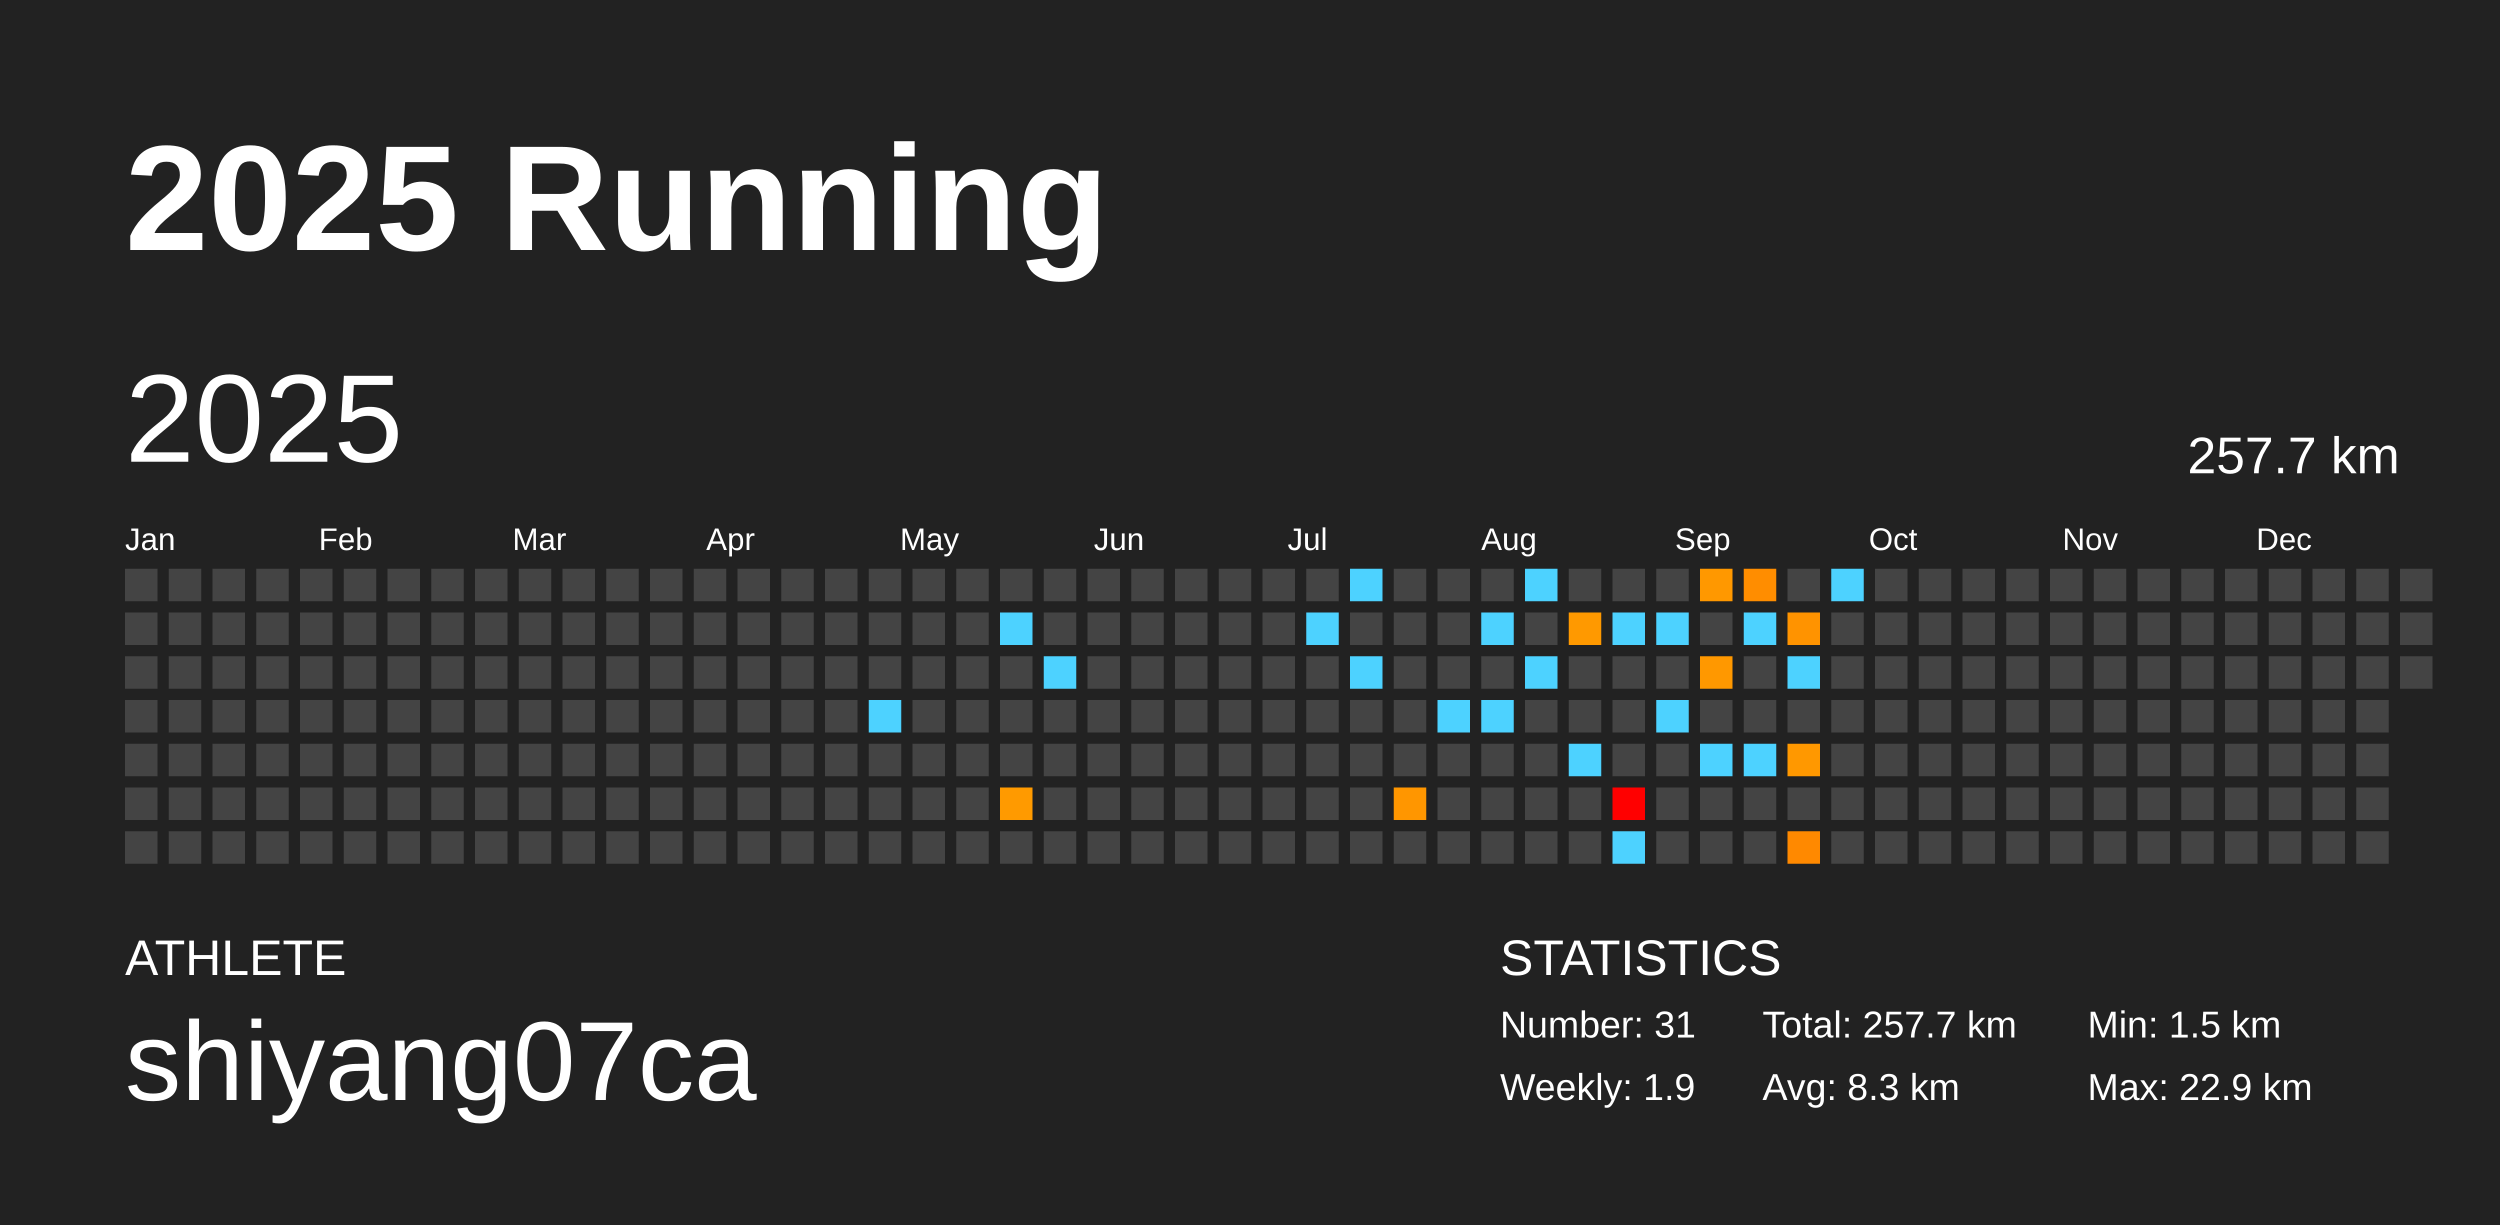
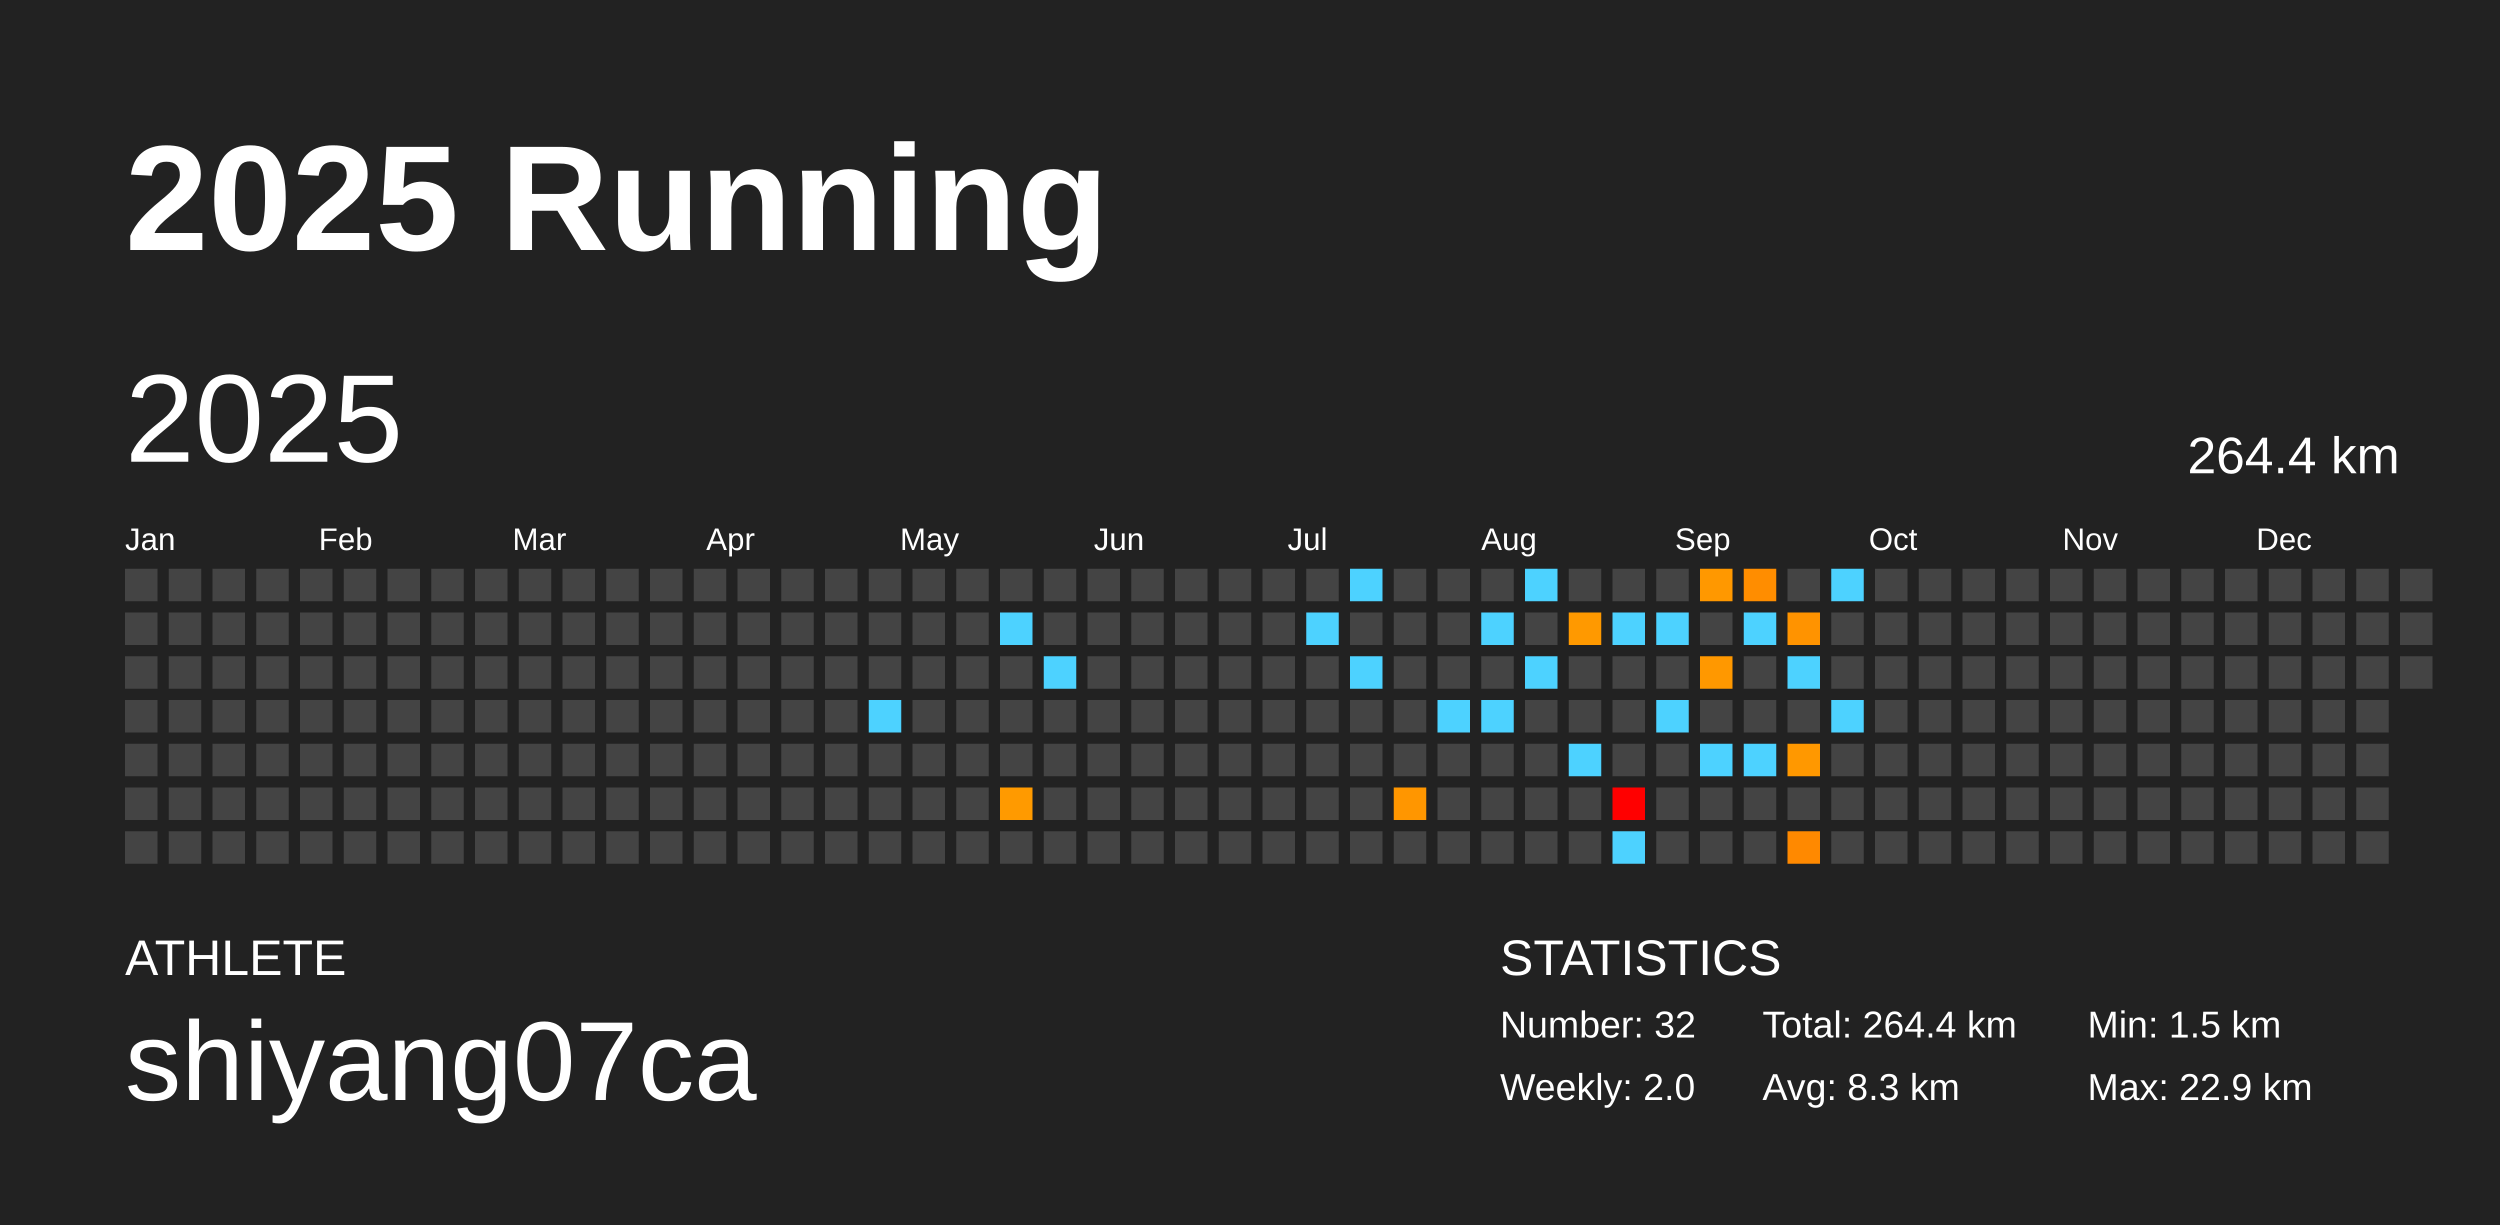
<svg xmlns="http://www.w3.org/2000/svg" baseProfile="full" height="98mm" version="1.1" viewBox="0,0,200,98" width="200mm">
  <defs />
  <rect fill="#222222" height="98" width="200" x="0" y="0" />
  <text fill="#FFFFFF" style="font-size:12px; font-family:Arial; font-weight:bold;" x="10" y="20">2025 Running</text>
  <text fill="#FFFFFF" style="font-size:4px; font-family:Arial" x="10" y="78">ATHLETE</text>
  <text fill="#FFFFFF" style="font-size:9px; font-family:Arial" x="10" y="88">shiyang07ca</text>
  <text fill="#FFFFFF" style="font-size:4px; font-family:Arial" x="120" y="78">STATISTICS</text>
-   <text fill="#FFFFFF" style="font-size:3px; font-family:Arial" x="120" y="83">Number: 31</text>
-   <text fill="#FFFFFF" style="font-size:3px; font-family:Arial" x="120" y="88">Weekly: 1.9</text>
-   <text fill="#FFFFFF" style="font-size:3px; font-family:Arial" x="141" y="83">Total: 257.7 km</text>
+   <text fill="#FFFFFF" style="font-size:3px; font-family:Arial" x="120" y="83">Number: 32</text>
+   <text fill="#FFFFFF" style="font-size:3px; font-family:Arial" x="120" y="88">Weekly: 2.0</text>
+   <text fill="#FFFFFF" style="font-size:3px; font-family:Arial" x="141" y="83">Total: 264.4 km</text>
  <text fill="#FFFFFF" style="font-size:3px; font-family:Arial" x="141" y="88">Avg: 8.3 km</text>
  <text fill="#FFFFFF" style="font-size:3px; font-family:Arial" x="167" y="83">Min: 1.5 km</text>
  <text fill="#FFFFFF" style="font-size:3px; font-family:Arial" x="167" y="88">Max: 22.9 km</text>
  <text dominant-baseline="hanging" fill="#FFFFFF" style="font-size:10.0px; font-family:Arial;" x="10" y="30">2025</text>
-   <text dominant-baseline="hanging" fill="#FFFFFF" style="font-size:4.125px; font-family:Arial;" x="175" y="35">257.7 km</text>
+   <text dominant-baseline="hanging" fill="#FFFFFF" style="font-size:4.125px; font-family:Arial;" x="175" y="35">264.4 km</text>
  <text fill="#FFFFFF" style="font-size:2.5px; font-family:Arial" x="10.0" y="44">Jan</text>
  <text fill="#FFFFFF" style="font-size:2.5px; font-family:Arial" x="25.5" y="44">Feb</text>
  <text fill="#FFFFFF" style="font-size:2.5px; font-family:Arial" x="41.0" y="44">Mar</text>
  <text fill="#FFFFFF" style="font-size:2.5px; font-family:Arial" x="56.5" y="44">Apr</text>
  <text fill="#FFFFFF" style="font-size:2.5px; font-family:Arial" x="72.0" y="44">May</text>
  <text fill="#FFFFFF" style="font-size:2.5px; font-family:Arial" x="87.5" y="44">Jun</text>
  <text fill="#FFFFFF" style="font-size:2.5px; font-family:Arial" x="103.0" y="44">Jul</text>
  <text fill="#FFFFFF" style="font-size:2.5px; font-family:Arial" x="118.5" y="44">Aug</text>
  <text fill="#FFFFFF" style="font-size:2.5px; font-family:Arial" x="134.0" y="44">Sep</text>
  <text fill="#FFFFFF" style="font-size:2.5px; font-family:Arial" x="149.5" y="44">Oct</text>
  <text fill="#FFFFFF" style="font-size:2.5px; font-family:Arial" x="165.0" y="44">Nov</text>
  <text fill="#FFFFFF" style="font-size:2.5px; font-family:Arial" x="180.5" y="44">Dec</text>
  <rect fill="#444444" height="2.6" width="2.6" x="10.0" y="45.5" />
  <rect fill="#444444" height="2.6" width="2.6" x="10.0" y="49.0" />
  <rect fill="#444444" height="2.6" width="2.6" x="10.0" y="52.5" />
  <rect fill="#444444" height="2.6" width="2.6" x="10.0" y="56.0" />
  <rect fill="#444444" height="2.6" width="2.6" x="10.0" y="59.5" />
  <rect fill="#444444" height="2.6" width="2.6" x="10.0" y="63.0" />
  <rect fill="#444444" height="2.6" width="2.6" x="10.0" y="66.5" />
  <rect fill="#444444" height="2.6" width="2.6" x="13.5" y="45.5" />
  <rect fill="#444444" height="2.6" width="2.6" x="13.5" y="49.0" />
  <rect fill="#444444" height="2.6" width="2.6" x="13.5" y="52.5" />
  <rect fill="#444444" height="2.6" width="2.6" x="13.5" y="56.0" />
  <rect fill="#444444" height="2.6" width="2.6" x="13.5" y="59.5" />
  <rect fill="#444444" height="2.6" width="2.6" x="13.5" y="63.0" />
  <rect fill="#444444" height="2.6" width="2.6" x="13.5" y="66.5" />
  <rect fill="#444444" height="2.6" width="2.6" x="17.0" y="45.5" />
  <rect fill="#444444" height="2.6" width="2.6" x="17.0" y="49.0" />
  <rect fill="#444444" height="2.6" width="2.6" x="17.0" y="52.5" />
  <rect fill="#444444" height="2.6" width="2.6" x="17.0" y="56.0" />
  <rect fill="#444444" height="2.6" width="2.6" x="17.0" y="59.5" />
  <rect fill="#444444" height="2.6" width="2.6" x="17.0" y="63.0" />
  <rect fill="#444444" height="2.6" width="2.6" x="17.0" y="66.5" />
  <rect fill="#444444" height="2.6" width="2.6" x="20.5" y="45.5" />
  <rect fill="#444444" height="2.6" width="2.6" x="20.5" y="49.0" />
  <rect fill="#444444" height="2.6" width="2.6" x="20.5" y="52.5" />
  <rect fill="#444444" height="2.6" width="2.6" x="20.5" y="56.0" />
  <rect fill="#444444" height="2.6" width="2.6" x="20.5" y="59.5" />
  <rect fill="#444444" height="2.6" width="2.6" x="20.5" y="63.0" />
  <rect fill="#444444" height="2.6" width="2.6" x="20.5" y="66.5" />
  <rect fill="#444444" height="2.6" width="2.6" x="24.0" y="45.5" />
  <rect fill="#444444" height="2.6" width="2.6" x="24.0" y="49.0" />
  <rect fill="#444444" height="2.6" width="2.6" x="24.0" y="52.5" />
  <rect fill="#444444" height="2.6" width="2.6" x="24.0" y="56.0" />
  <rect fill="#444444" height="2.6" width="2.6" x="24.0" y="59.5" />
  <rect fill="#444444" height="2.6" width="2.6" x="24.0" y="63.0" />
  <rect fill="#444444" height="2.6" width="2.6" x="24.0" y="66.5" />
  <rect fill="#444444" height="2.6" width="2.6" x="27.5" y="45.5" />
  <rect fill="#444444" height="2.6" width="2.6" x="27.5" y="49.0" />
  <rect fill="#444444" height="2.6" width="2.6" x="27.5" y="52.5" />
  <rect fill="#444444" height="2.6" width="2.6" x="27.5" y="56.0" />
  <rect fill="#444444" height="2.6" width="2.6" x="27.5" y="59.5" />
  <rect fill="#444444" height="2.6" width="2.6" x="27.5" y="63.0" />
  <rect fill="#444444" height="2.6" width="2.6" x="27.5" y="66.5" />
  <rect fill="#444444" height="2.6" width="2.6" x="31.0" y="45.5" />
  <rect fill="#444444" height="2.6" width="2.6" x="31.0" y="49.0" />
  <rect fill="#444444" height="2.6" width="2.6" x="31.0" y="52.5" />
  <rect fill="#444444" height="2.6" width="2.6" x="31.0" y="56.0" />
  <rect fill="#444444" height="2.6" width="2.6" x="31.0" y="59.5" />
  <rect fill="#444444" height="2.6" width="2.6" x="31.0" y="63.0" />
  <rect fill="#444444" height="2.6" width="2.6" x="31.0" y="66.5" />
  <rect fill="#444444" height="2.6" width="2.6" x="34.5" y="45.5" />
  <rect fill="#444444" height="2.6" width="2.6" x="34.5" y="49.0" />
  <rect fill="#444444" height="2.6" width="2.6" x="34.5" y="52.5" />
  <rect fill="#444444" height="2.6" width="2.6" x="34.5" y="56.0" />
  <rect fill="#444444" height="2.6" width="2.6" x="34.5" y="59.5" />
  <rect fill="#444444" height="2.6" width="2.6" x="34.5" y="63.0" />
  <rect fill="#444444" height="2.6" width="2.6" x="34.5" y="66.5" />
  <rect fill="#444444" height="2.6" width="2.6" x="38.0" y="45.5" />
  <rect fill="#444444" height="2.6" width="2.6" x="38.0" y="49.0" />
  <rect fill="#444444" height="2.6" width="2.6" x="38.0" y="52.5" />
  <rect fill="#444444" height="2.6" width="2.6" x="38.0" y="56.0" />
  <rect fill="#444444" height="2.6" width="2.6" x="38.0" y="59.5" />
  <rect fill="#444444" height="2.6" width="2.6" x="38.0" y="63.0" />
  <rect fill="#444444" height="2.6" width="2.6" x="38.0" y="66.5" />
  <rect fill="#444444" height="2.6" width="2.6" x="41.5" y="45.5" />
  <rect fill="#444444" height="2.6" width="2.6" x="41.5" y="49.0" />
  <rect fill="#444444" height="2.6" width="2.6" x="41.5" y="52.5" />
  <rect fill="#444444" height="2.6" width="2.6" x="41.5" y="56.0" />
  <rect fill="#444444" height="2.6" width="2.6" x="41.5" y="59.5" />
  <rect fill="#444444" height="2.6" width="2.6" x="41.5" y="63.0" />
  <rect fill="#444444" height="2.6" width="2.6" x="41.5" y="66.5" />
  <rect fill="#444444" height="2.6" width="2.6" x="45.0" y="45.5" />
  <rect fill="#444444" height="2.6" width="2.6" x="45.0" y="49.0" />
  <rect fill="#444444" height="2.6" width="2.6" x="45.0" y="52.5" />
  <rect fill="#444444" height="2.6" width="2.6" x="45.0" y="56.0" />
  <rect fill="#444444" height="2.6" width="2.6" x="45.0" y="59.5" />
  <rect fill="#444444" height="2.6" width="2.6" x="45.0" y="63.0" />
  <rect fill="#444444" height="2.6" width="2.6" x="45.0" y="66.5" />
  <rect fill="#444444" height="2.6" width="2.6" x="48.5" y="45.5" />
  <rect fill="#444444" height="2.6" width="2.6" x="48.5" y="49.0" />
  <rect fill="#444444" height="2.6" width="2.6" x="48.5" y="52.5" />
  <rect fill="#444444" height="2.6" width="2.6" x="48.5" y="56.0" />
  <rect fill="#444444" height="2.6" width="2.6" x="48.5" y="59.5" />
  <rect fill="#444444" height="2.6" width="2.6" x="48.5" y="63.0" />
  <rect fill="#444444" height="2.6" width="2.6" x="48.5" y="66.5" />
  <rect fill="#444444" height="2.6" width="2.6" x="52.0" y="45.5" />
  <rect fill="#444444" height="2.6" width="2.6" x="52.0" y="49.0" />
  <rect fill="#444444" height="2.6" width="2.6" x="52.0" y="52.5" />
  <rect fill="#444444" height="2.6" width="2.6" x="52.0" y="56.0" />
  <rect fill="#444444" height="2.6" width="2.6" x="52.0" y="59.5" />
  <rect fill="#444444" height="2.6" width="2.6" x="52.0" y="63.0" />
  <rect fill="#444444" height="2.6" width="2.6" x="52.0" y="66.5" />
  <rect fill="#444444" height="2.6" width="2.6" x="55.5" y="45.5" />
  <rect fill="#444444" height="2.6" width="2.6" x="55.5" y="49.0" />
  <rect fill="#444444" height="2.6" width="2.6" x="55.5" y="52.5" />
  <rect fill="#444444" height="2.6" width="2.6" x="55.5" y="56.0" />
  <rect fill="#444444" height="2.6" width="2.6" x="55.5" y="59.5" />
  <rect fill="#444444" height="2.6" width="2.6" x="55.5" y="63.0" />
  <rect fill="#444444" height="2.6" width="2.6" x="55.5" y="66.5" />
  <rect fill="#444444" height="2.6" width="2.6" x="59.0" y="45.5" />
  <rect fill="#444444" height="2.6" width="2.6" x="59.0" y="49.0" />
  <rect fill="#444444" height="2.6" width="2.6" x="59.0" y="52.5" />
  <rect fill="#444444" height="2.6" width="2.6" x="59.0" y="56.0" />
  <rect fill="#444444" height="2.6" width="2.6" x="59.0" y="59.5" />
  <rect fill="#444444" height="2.6" width="2.6" x="59.0" y="63.0" />
  <rect fill="#444444" height="2.6" width="2.6" x="59.0" y="66.5" />
  <rect fill="#444444" height="2.6" width="2.6" x="62.5" y="45.5" />
  <rect fill="#444444" height="2.6" width="2.6" x="62.5" y="49.0" />
  <rect fill="#444444" height="2.6" width="2.6" x="62.5" y="52.5" />
  <rect fill="#444444" height="2.6" width="2.6" x="62.5" y="56.0" />
  <rect fill="#444444" height="2.6" width="2.6" x="62.5" y="59.5" />
  <rect fill="#444444" height="2.6" width="2.6" x="62.5" y="63.0" />
  <rect fill="#444444" height="2.6" width="2.6" x="62.5" y="66.5" />
  <rect fill="#444444" height="2.6" width="2.6" x="66.0" y="45.5" />
  <rect fill="#444444" height="2.6" width="2.6" x="66.0" y="49.0" />
  <rect fill="#444444" height="2.6" width="2.6" x="66.0" y="52.5" />
  <rect fill="#444444" height="2.6" width="2.6" x="66.0" y="56.0" />
  <rect fill="#444444" height="2.6" width="2.6" x="66.0" y="59.5" />
  <rect fill="#444444" height="2.6" width="2.6" x="66.0" y="63.0" />
  <rect fill="#444444" height="2.6" width="2.6" x="66.0" y="66.5" />
  <rect fill="#444444" height="2.6" width="2.6" x="69.5" y="45.5" />
  <rect fill="#444444" height="2.6" width="2.6" x="69.5" y="49.0" />
  <rect fill="#444444" height="2.6" width="2.6" x="69.5" y="52.5" />
  <rect fill="#4dd2ff" height="2.6" width="2.6" x="69.5" y="56.0" />
  <rect fill="#444444" height="2.6" width="2.6" x="69.5" y="59.5" />
  <rect fill="#444444" height="2.6" width="2.6" x="69.5" y="63.0" />
  <rect fill="#444444" height="2.6" width="2.6" x="69.5" y="66.5" />
  <rect fill="#444444" height="2.6" width="2.6" x="73.0" y="45.5" />
  <rect fill="#444444" height="2.6" width="2.6" x="73.0" y="49.0" />
  <rect fill="#444444" height="2.6" width="2.6" x="73.0" y="52.5" />
  <rect fill="#444444" height="2.6" width="2.6" x="73.0" y="56.0" />
  <rect fill="#444444" height="2.6" width="2.6" x="73.0" y="59.5" />
  <rect fill="#444444" height="2.6" width="2.6" x="73.0" y="63.0" />
  <rect fill="#444444" height="2.6" width="2.6" x="73.0" y="66.5" />
  <rect fill="#444444" height="2.6" width="2.6" x="76.5" y="45.5" />
  <rect fill="#444444" height="2.6" width="2.6" x="76.5" y="49.0" />
  <rect fill="#444444" height="2.6" width="2.6" x="76.5" y="52.5" />
  <rect fill="#444444" height="2.6" width="2.6" x="76.5" y="56.0" />
  <rect fill="#444444" height="2.6" width="2.6" x="76.5" y="59.5" />
  <rect fill="#444444" height="2.6" width="2.6" x="76.5" y="63.0" />
  <rect fill="#444444" height="2.6" width="2.6" x="76.5" y="66.5" />
  <rect fill="#444444" height="2.6" width="2.6" x="80.0" y="45.5" />
  <rect fill="#4dd2ff" height="2.6" width="2.6" x="80.0" y="49.0" />
  <rect fill="#444444" height="2.6" width="2.6" x="80.0" y="52.5" />
  <rect fill="#444444" height="2.6" width="2.6" x="80.0" y="56.0" />
  <rect fill="#444444" height="2.6" width="2.6" x="80.0" y="59.5" />
  <rect fill="#ff9a00" height="2.6" width="2.6" x="80.0" y="63.0" />
  <rect fill="#444444" height="2.6" width="2.6" x="80.0" y="66.5" />
  <rect fill="#444444" height="2.6" width="2.6" x="83.5" y="45.5" />
  <rect fill="#444444" height="2.6" width="2.6" x="83.5" y="49.0" />
  <rect fill="#4dd2ff" height="2.6" width="2.6" x="83.5" y="52.5" />
  <rect fill="#444444" height="2.6" width="2.6" x="83.5" y="56.0" />
  <rect fill="#444444" height="2.6" width="2.6" x="83.5" y="59.5" />
  <rect fill="#444444" height="2.6" width="2.6" x="83.5" y="63.0" />
  <rect fill="#444444" height="2.6" width="2.6" x="83.5" y="66.5" />
  <rect fill="#444444" height="2.6" width="2.6" x="87.0" y="45.5" />
  <rect fill="#444444" height="2.6" width="2.6" x="87.0" y="49.0" />
  <rect fill="#444444" height="2.6" width="2.6" x="87.0" y="52.5" />
  <rect fill="#444444" height="2.6" width="2.6" x="87.0" y="56.0" />
  <rect fill="#444444" height="2.6" width="2.6" x="87.0" y="59.5" />
  <rect fill="#444444" height="2.6" width="2.6" x="87.0" y="63.0" />
  <rect fill="#444444" height="2.6" width="2.6" x="87.0" y="66.5" />
  <rect fill="#444444" height="2.6" width="2.6" x="90.5" y="45.5" />
  <rect fill="#444444" height="2.6" width="2.6" x="90.5" y="49.0" />
  <rect fill="#444444" height="2.6" width="2.6" x="90.5" y="52.5" />
  <rect fill="#444444" height="2.6" width="2.6" x="90.5" y="56.0" />
  <rect fill="#444444" height="2.6" width="2.6" x="90.5" y="59.5" />
  <rect fill="#444444" height="2.6" width="2.6" x="90.5" y="63.0" />
  <rect fill="#444444" height="2.6" width="2.6" x="90.5" y="66.5" />
  <rect fill="#444444" height="2.6" width="2.6" x="94.0" y="45.5" />
  <rect fill="#444444" height="2.6" width="2.6" x="94.0" y="49.0" />
  <rect fill="#444444" height="2.6" width="2.6" x="94.0" y="52.5" />
  <rect fill="#444444" height="2.6" width="2.6" x="94.0" y="56.0" />
  <rect fill="#444444" height="2.6" width="2.6" x="94.0" y="59.5" />
  <rect fill="#444444" height="2.6" width="2.6" x="94.0" y="63.0" />
  <rect fill="#444444" height="2.6" width="2.6" x="94.0" y="66.5" />
  <rect fill="#444444" height="2.6" width="2.6" x="97.5" y="45.5" />
  <rect fill="#444444" height="2.6" width="2.6" x="97.5" y="49.0" />
  <rect fill="#444444" height="2.6" width="2.6" x="97.5" y="52.5" />
  <rect fill="#444444" height="2.6" width="2.6" x="97.5" y="56.0" />
  <rect fill="#444444" height="2.6" width="2.6" x="97.5" y="59.5" />
  <rect fill="#444444" height="2.6" width="2.6" x="97.5" y="63.0" />
  <rect fill="#444444" height="2.6" width="2.6" x="97.5" y="66.5" />
  <rect fill="#444444" height="2.6" width="2.6" x="101.0" y="45.5" />
  <rect fill="#444444" height="2.6" width="2.6" x="101.0" y="49.0" />
  <rect fill="#444444" height="2.6" width="2.6" x="101.0" y="52.5" />
  <rect fill="#444444" height="2.6" width="2.6" x="101.0" y="56.0" />
  <rect fill="#444444" height="2.6" width="2.6" x="101.0" y="59.5" />
  <rect fill="#444444" height="2.6" width="2.6" x="101.0" y="63.0" />
  <rect fill="#444444" height="2.6" width="2.6" x="101.0" y="66.5" />
  <rect fill="#444444" height="2.6" width="2.6" x="104.5" y="45.5" />
  <rect fill="#4dd2ff" height="2.6" width="2.6" x="104.5" y="49.0" />
  <rect fill="#444444" height="2.6" width="2.6" x="104.5" y="52.5" />
  <rect fill="#444444" height="2.6" width="2.6" x="104.5" y="56.0" />
  <rect fill="#444444" height="2.6" width="2.6" x="104.5" y="59.5" />
  <rect fill="#444444" height="2.6" width="2.6" x="104.5" y="63.0" />
  <rect fill="#444444" height="2.6" width="2.6" x="104.5" y="66.5" />
  <rect fill="#4dd2ff" height="2.6" width="2.6" x="108.0" y="45.5" />
  <rect fill="#444444" height="2.6" width="2.6" x="108.0" y="49.0" />
  <rect fill="#4dd2ff" height="2.6" width="2.6" x="108.0" y="52.5" />
  <rect fill="#444444" height="2.6" width="2.6" x="108.0" y="56.0" />
  <rect fill="#444444" height="2.6" width="2.6" x="108.0" y="59.5" />
  <rect fill="#444444" height="2.6" width="2.6" x="108.0" y="63.0" />
  <rect fill="#444444" height="2.6" width="2.6" x="108.0" y="66.5" />
  <rect fill="#444444" height="2.6" width="2.6" x="111.5" y="45.5" />
  <rect fill="#444444" height="2.6" width="2.6" x="111.5" y="49.0" />
  <rect fill="#444444" height="2.6" width="2.6" x="111.5" y="52.5" />
  <rect fill="#444444" height="2.6" width="2.6" x="111.5" y="56.0" />
  <rect fill="#444444" height="2.6" width="2.6" x="111.5" y="59.5" />
  <rect fill="#ff9600" height="2.6" width="2.6" x="111.5" y="63.0" />
  <rect fill="#444444" height="2.6" width="2.6" x="111.5" y="66.5" />
  <rect fill="#444444" height="2.6" width="2.6" x="115.0" y="45.5" />
  <rect fill="#444444" height="2.6" width="2.6" x="115.0" y="49.0" />
  <rect fill="#444444" height="2.6" width="2.6" x="115.0" y="52.5" />
  <rect fill="#4dd2ff" height="2.6" width="2.6" x="115.0" y="56.0" />
  <rect fill="#444444" height="2.6" width="2.6" x="115.0" y="59.5" />
  <rect fill="#444444" height="2.6" width="2.6" x="115.0" y="63.0" />
  <rect fill="#444444" height="2.6" width="2.6" x="115.0" y="66.5" />
  <rect fill="#444444" height="2.6" width="2.6" x="118.5" y="45.5" />
  <rect fill="#4dd2ff" height="2.6" width="2.6" x="118.5" y="49.0" />
  <rect fill="#444444" height="2.6" width="2.6" x="118.5" y="52.5" />
  <rect fill="#4dd2ff" height="2.6" width="2.6" x="118.5" y="56.0" />
  <rect fill="#444444" height="2.6" width="2.6" x="118.5" y="59.5" />
  <rect fill="#444444" height="2.6" width="2.6" x="118.5" y="63.0" />
  <rect fill="#444444" height="2.6" width="2.6" x="118.5" y="66.5" />
  <rect fill="#4dd2ff" height="2.6" width="2.6" x="122.0" y="45.5" />
  <rect fill="#444444" height="2.6" width="2.6" x="122.0" y="49.0" />
  <rect fill="#4dd2ff" height="2.6" width="2.6" x="122.0" y="52.5" />
  <rect fill="#444444" height="2.6" width="2.6" x="122.0" y="56.0" />
  <rect fill="#444444" height="2.6" width="2.6" x="122.0" y="59.5" />
  <rect fill="#444444" height="2.6" width="2.6" x="122.0" y="63.0" />
  <rect fill="#444444" height="2.6" width="2.6" x="122.0" y="66.5" />
  <rect fill="#444444" height="2.6" width="2.6" x="125.5" y="45.5" />
  <rect fill="#ff9900" height="2.6" width="2.6" x="125.5" y="49.0" />
  <rect fill="#444444" height="2.6" width="2.6" x="125.5" y="52.5" />
  <rect fill="#444444" height="2.6" width="2.6" x="125.5" y="56.0" />
  <rect fill="#4dd2ff" height="2.6" width="2.6" x="125.5" y="59.5" />
  <rect fill="#444444" height="2.6" width="2.6" x="125.5" y="63.0" />
  <rect fill="#444444" height="2.6" width="2.6" x="125.5" y="66.5" />
  <rect fill="#444444" height="2.6" width="2.6" x="129.0" y="45.5" />
  <rect fill="#4dd2ff" height="2.6" width="2.6" x="129.0" y="49.0" />
  <rect fill="#444444" height="2.6" width="2.6" x="129.0" y="52.5" />
  <rect fill="#444444" height="2.6" width="2.6" x="129.0" y="56.0" />
  <rect fill="#444444" height="2.6" width="2.6" x="129.0" y="59.5" />
  <rect fill="red" height="2.6" width="2.6" x="129.0" y="63.0" />
  <rect fill="#4dd2ff" height="2.6" width="2.6" x="129.0" y="66.5" />
  <rect fill="#444444" height="2.6" width="2.6" x="132.5" y="45.5" />
  <rect fill="#4dd2ff" height="2.6" width="2.6" x="132.5" y="49.0" />
  <rect fill="#444444" height="2.6" width="2.6" x="132.5" y="52.5" />
  <rect fill="#4dd2ff" height="2.6" width="2.6" x="132.5" y="56.0" />
  <rect fill="#444444" height="2.6" width="2.6" x="132.5" y="59.5" />
  <rect fill="#444444" height="2.6" width="2.6" x="132.5" y="63.0" />
  <rect fill="#444444" height="2.6" width="2.6" x="132.5" y="66.5" />
  <rect fill="#ff9800" height="2.6" width="2.6" x="136.0" y="45.5" />
  <rect fill="#444444" height="2.6" width="2.6" x="136.0" y="49.0" />
  <rect fill="#ff9800" height="2.6" width="2.6" x="136.0" y="52.5" />
  <rect fill="#444444" height="2.6" width="2.6" x="136.0" y="56.0" />
  <rect fill="#4dd2ff" height="2.6" width="2.6" x="136.0" y="59.5" />
  <rect fill="#444444" height="2.6" width="2.6" x="136.0" y="63.0" />
  <rect fill="#444444" height="2.6" width="2.6" x="136.0" y="66.5" />
  <rect fill="#ff8d00" height="2.6" width="2.6" x="139.5" y="45.5" />
  <rect fill="#4dd2ff" height="2.6" width="2.6" x="139.5" y="49.0" />
  <rect fill="#444444" height="2.6" width="2.6" x="139.5" y="52.5" />
  <rect fill="#444444" height="2.6" width="2.6" x="139.5" y="56.0" />
  <rect fill="#4dd2ff" height="2.6" width="2.6" x="139.5" y="59.5" />
  <rect fill="#444444" height="2.6" width="2.6" x="139.5" y="63.0" />
  <rect fill="#444444" height="2.6" width="2.6" x="139.5" y="66.5" />
  <rect fill="#444444" height="2.6" width="2.6" x="143.0" y="45.5" />
  <rect fill="#ff9300" height="2.6" width="2.6" x="143.0" y="49.0" />
  <rect fill="#4dd2ff" height="2.6" width="2.6" x="143.0" y="52.5" />
  <rect fill="#444444" height="2.6" width="2.6" x="143.0" y="56.0" />
  <rect fill="#ff9800" height="2.6" width="2.6" x="143.0" y="59.5" />
  <rect fill="#444444" height="2.6" width="2.6" x="143.0" y="63.0" />
  <rect fill="#ff8900" height="2.6" width="2.6" x="143.0" y="66.5" />
  <rect fill="#4dd2ff" height="2.6" width="2.6" x="146.5" y="45.5" />
  <rect fill="#444444" height="2.6" width="2.6" x="146.5" y="49.0" />
  <rect fill="#444444" height="2.6" width="2.6" x="146.5" y="52.5" />
-   <rect fill="#444444" height="2.6" width="2.6" x="146.5" y="56.0" />
+   <rect fill="#4dd2ff" height="2.6" width="2.6" x="146.5" y="56.0" />
  <rect fill="#444444" height="2.6" width="2.6" x="146.5" y="59.5" />
  <rect fill="#444444" height="2.6" width="2.6" x="146.5" y="63.0" />
  <rect fill="#444444" height="2.6" width="2.6" x="146.5" y="66.5" />
  <rect fill="#444444" height="2.6" width="2.6" x="150.0" y="45.5" />
  <rect fill="#444444" height="2.6" width="2.6" x="150.0" y="49.0" />
  <rect fill="#444444" height="2.6" width="2.6" x="150.0" y="52.5" />
  <rect fill="#444444" height="2.6" width="2.6" x="150.0" y="56.0" />
  <rect fill="#444444" height="2.6" width="2.6" x="150.0" y="59.5" />
  <rect fill="#444444" height="2.6" width="2.6" x="150.0" y="63.0" />
  <rect fill="#444444" height="2.6" width="2.6" x="150.0" y="66.5" />
  <rect fill="#444444" height="2.6" width="2.6" x="153.5" y="45.5" />
  <rect fill="#444444" height="2.6" width="2.6" x="153.5" y="49.0" />
  <rect fill="#444444" height="2.6" width="2.6" x="153.5" y="52.5" />
  <rect fill="#444444" height="2.6" width="2.6" x="153.5" y="56.0" />
  <rect fill="#444444" height="2.6" width="2.6" x="153.5" y="59.5" />
  <rect fill="#444444" height="2.6" width="2.6" x="153.5" y="63.0" />
  <rect fill="#444444" height="2.6" width="2.6" x="153.5" y="66.5" />
  <rect fill="#444444" height="2.6" width="2.6" x="157.0" y="45.5" />
  <rect fill="#444444" height="2.6" width="2.6" x="157.0" y="49.0" />
  <rect fill="#444444" height="2.6" width="2.6" x="157.0" y="52.5" />
  <rect fill="#444444" height="2.6" width="2.6" x="157.0" y="56.0" />
  <rect fill="#444444" height="2.6" width="2.6" x="157.0" y="59.5" />
  <rect fill="#444444" height="2.6" width="2.6" x="157.0" y="63.0" />
  <rect fill="#444444" height="2.6" width="2.6" x="157.0" y="66.5" />
  <rect fill="#444444" height="2.6" width="2.6" x="160.5" y="45.5" />
  <rect fill="#444444" height="2.6" width="2.6" x="160.5" y="49.0" />
  <rect fill="#444444" height="2.6" width="2.6" x="160.5" y="52.5" />
  <rect fill="#444444" height="2.6" width="2.6" x="160.5" y="56.0" />
  <rect fill="#444444" height="2.6" width="2.6" x="160.5" y="59.5" />
  <rect fill="#444444" height="2.6" width="2.6" x="160.5" y="63.0" />
  <rect fill="#444444" height="2.6" width="2.6" x="160.5" y="66.5" />
  <rect fill="#444444" height="2.6" width="2.6" x="164.0" y="45.5" />
  <rect fill="#444444" height="2.6" width="2.6" x="164.0" y="49.0" />
  <rect fill="#444444" height="2.6" width="2.6" x="164.0" y="52.5" />
  <rect fill="#444444" height="2.6" width="2.6" x="164.0" y="56.0" />
  <rect fill="#444444" height="2.6" width="2.6" x="164.0" y="59.5" />
  <rect fill="#444444" height="2.6" width="2.6" x="164.0" y="63.0" />
  <rect fill="#444444" height="2.6" width="2.6" x="164.0" y="66.5" />
  <rect fill="#444444" height="2.6" width="2.6" x="167.5" y="45.5" />
  <rect fill="#444444" height="2.6" width="2.6" x="167.5" y="49.0" />
  <rect fill="#444444" height="2.6" width="2.6" x="167.5" y="52.5" />
  <rect fill="#444444" height="2.6" width="2.6" x="167.5" y="56.0" />
  <rect fill="#444444" height="2.6" width="2.6" x="167.5" y="59.5" />
  <rect fill="#444444" height="2.6" width="2.6" x="167.5" y="63.0" />
  <rect fill="#444444" height="2.6" width="2.6" x="167.5" y="66.5" />
  <rect fill="#444444" height="2.6" width="2.6" x="171.0" y="45.5" />
  <rect fill="#444444" height="2.6" width="2.6" x="171.0" y="49.0" />
  <rect fill="#444444" height="2.6" width="2.6" x="171.0" y="52.5" />
  <rect fill="#444444" height="2.6" width="2.6" x="171.0" y="56.0" />
  <rect fill="#444444" height="2.6" width="2.6" x="171.0" y="59.5" />
  <rect fill="#444444" height="2.6" width="2.6" x="171.0" y="63.0" />
  <rect fill="#444444" height="2.6" width="2.6" x="171.0" y="66.5" />
  <rect fill="#444444" height="2.6" width="2.6" x="174.5" y="45.5" />
  <rect fill="#444444" height="2.6" width="2.6" x="174.5" y="49.0" />
  <rect fill="#444444" height="2.6" width="2.6" x="174.5" y="52.5" />
  <rect fill="#444444" height="2.6" width="2.6" x="174.5" y="56.0" />
  <rect fill="#444444" height="2.6" width="2.6" x="174.5" y="59.5" />
  <rect fill="#444444" height="2.6" width="2.6" x="174.5" y="63.0" />
  <rect fill="#444444" height="2.6" width="2.6" x="174.5" y="66.5" />
  <rect fill="#444444" height="2.6" width="2.6" x="178.0" y="45.5" />
  <rect fill="#444444" height="2.6" width="2.6" x="178.0" y="49.0" />
  <rect fill="#444444" height="2.6" width="2.6" x="178.0" y="52.5" />
  <rect fill="#444444" height="2.6" width="2.6" x="178.0" y="56.0" />
  <rect fill="#444444" height="2.6" width="2.6" x="178.0" y="59.5" />
  <rect fill="#444444" height="2.6" width="2.6" x="178.0" y="63.0" />
  <rect fill="#444444" height="2.6" width="2.6" x="178.0" y="66.5" />
  <rect fill="#444444" height="2.6" width="2.6" x="181.5" y="45.5" />
  <rect fill="#444444" height="2.6" width="2.6" x="181.5" y="49.0" />
  <rect fill="#444444" height="2.6" width="2.6" x="181.5" y="52.5" />
  <rect fill="#444444" height="2.6" width="2.6" x="181.5" y="56.0" />
  <rect fill="#444444" height="2.6" width="2.6" x="181.5" y="59.5" />
  <rect fill="#444444" height="2.6" width="2.6" x="181.5" y="63.0" />
  <rect fill="#444444" height="2.6" width="2.6" x="181.5" y="66.5" />
  <rect fill="#444444" height="2.6" width="2.6" x="185.0" y="45.5" />
  <rect fill="#444444" height="2.6" width="2.6" x="185.0" y="49.0" />
  <rect fill="#444444" height="2.6" width="2.6" x="185.0" y="52.5" />
  <rect fill="#444444" height="2.6" width="2.6" x="185.0" y="56.0" />
  <rect fill="#444444" height="2.6" width="2.6" x="185.0" y="59.5" />
  <rect fill="#444444" height="2.6" width="2.6" x="185.0" y="63.0" />
  <rect fill="#444444" height="2.6" width="2.6" x="185.0" y="66.5" />
  <rect fill="#444444" height="2.6" width="2.6" x="188.5" y="45.5" />
  <rect fill="#444444" height="2.6" width="2.6" x="188.5" y="49.0" />
  <rect fill="#444444" height="2.6" width="2.6" x="188.5" y="52.5" />
  <rect fill="#444444" height="2.6" width="2.6" x="188.5" y="56.0" />
  <rect fill="#444444" height="2.6" width="2.6" x="188.5" y="59.5" />
  <rect fill="#444444" height="2.6" width="2.6" x="188.5" y="63.0" />
  <rect fill="#444444" height="2.6" width="2.6" x="188.5" y="66.5" />
  <rect fill="#444444" height="2.6" width="2.6" x="192.0" y="45.5" />
  <rect fill="#444444" height="2.6" width="2.6" x="192.0" y="49.0" />
  <rect fill="#444444" height="2.6" width="2.6" x="192.0" y="52.5" />
</svg>
